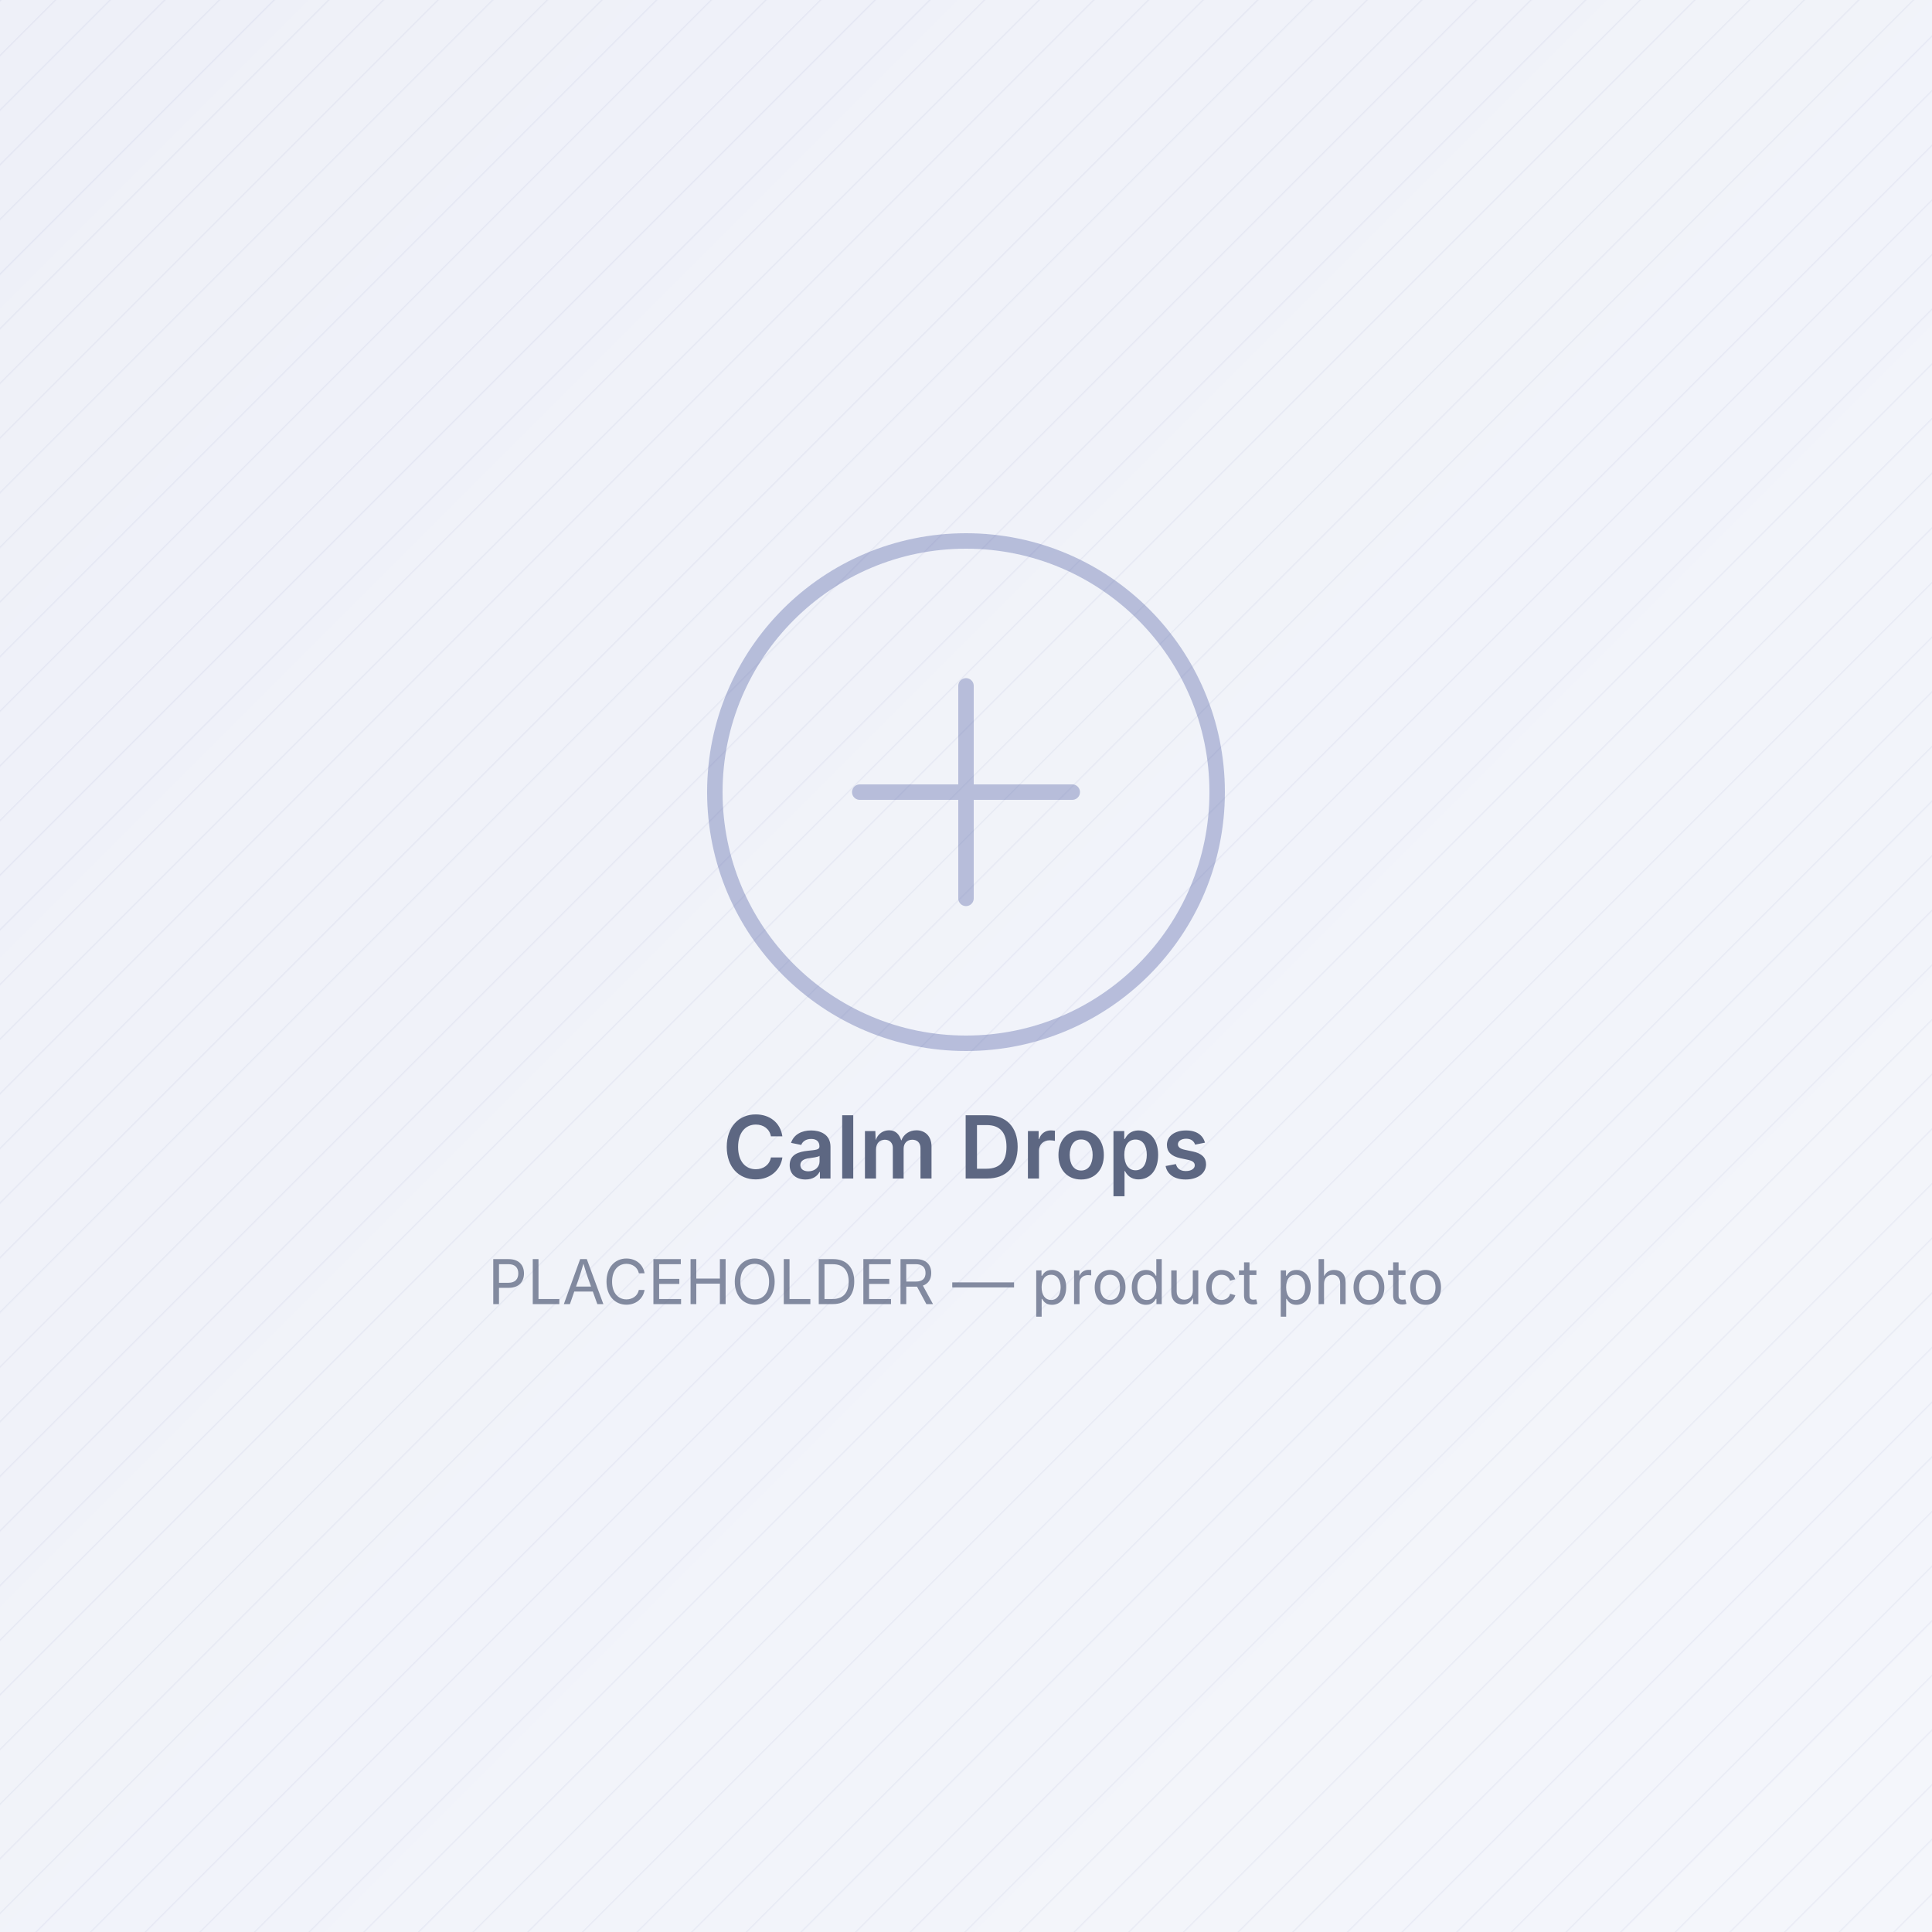
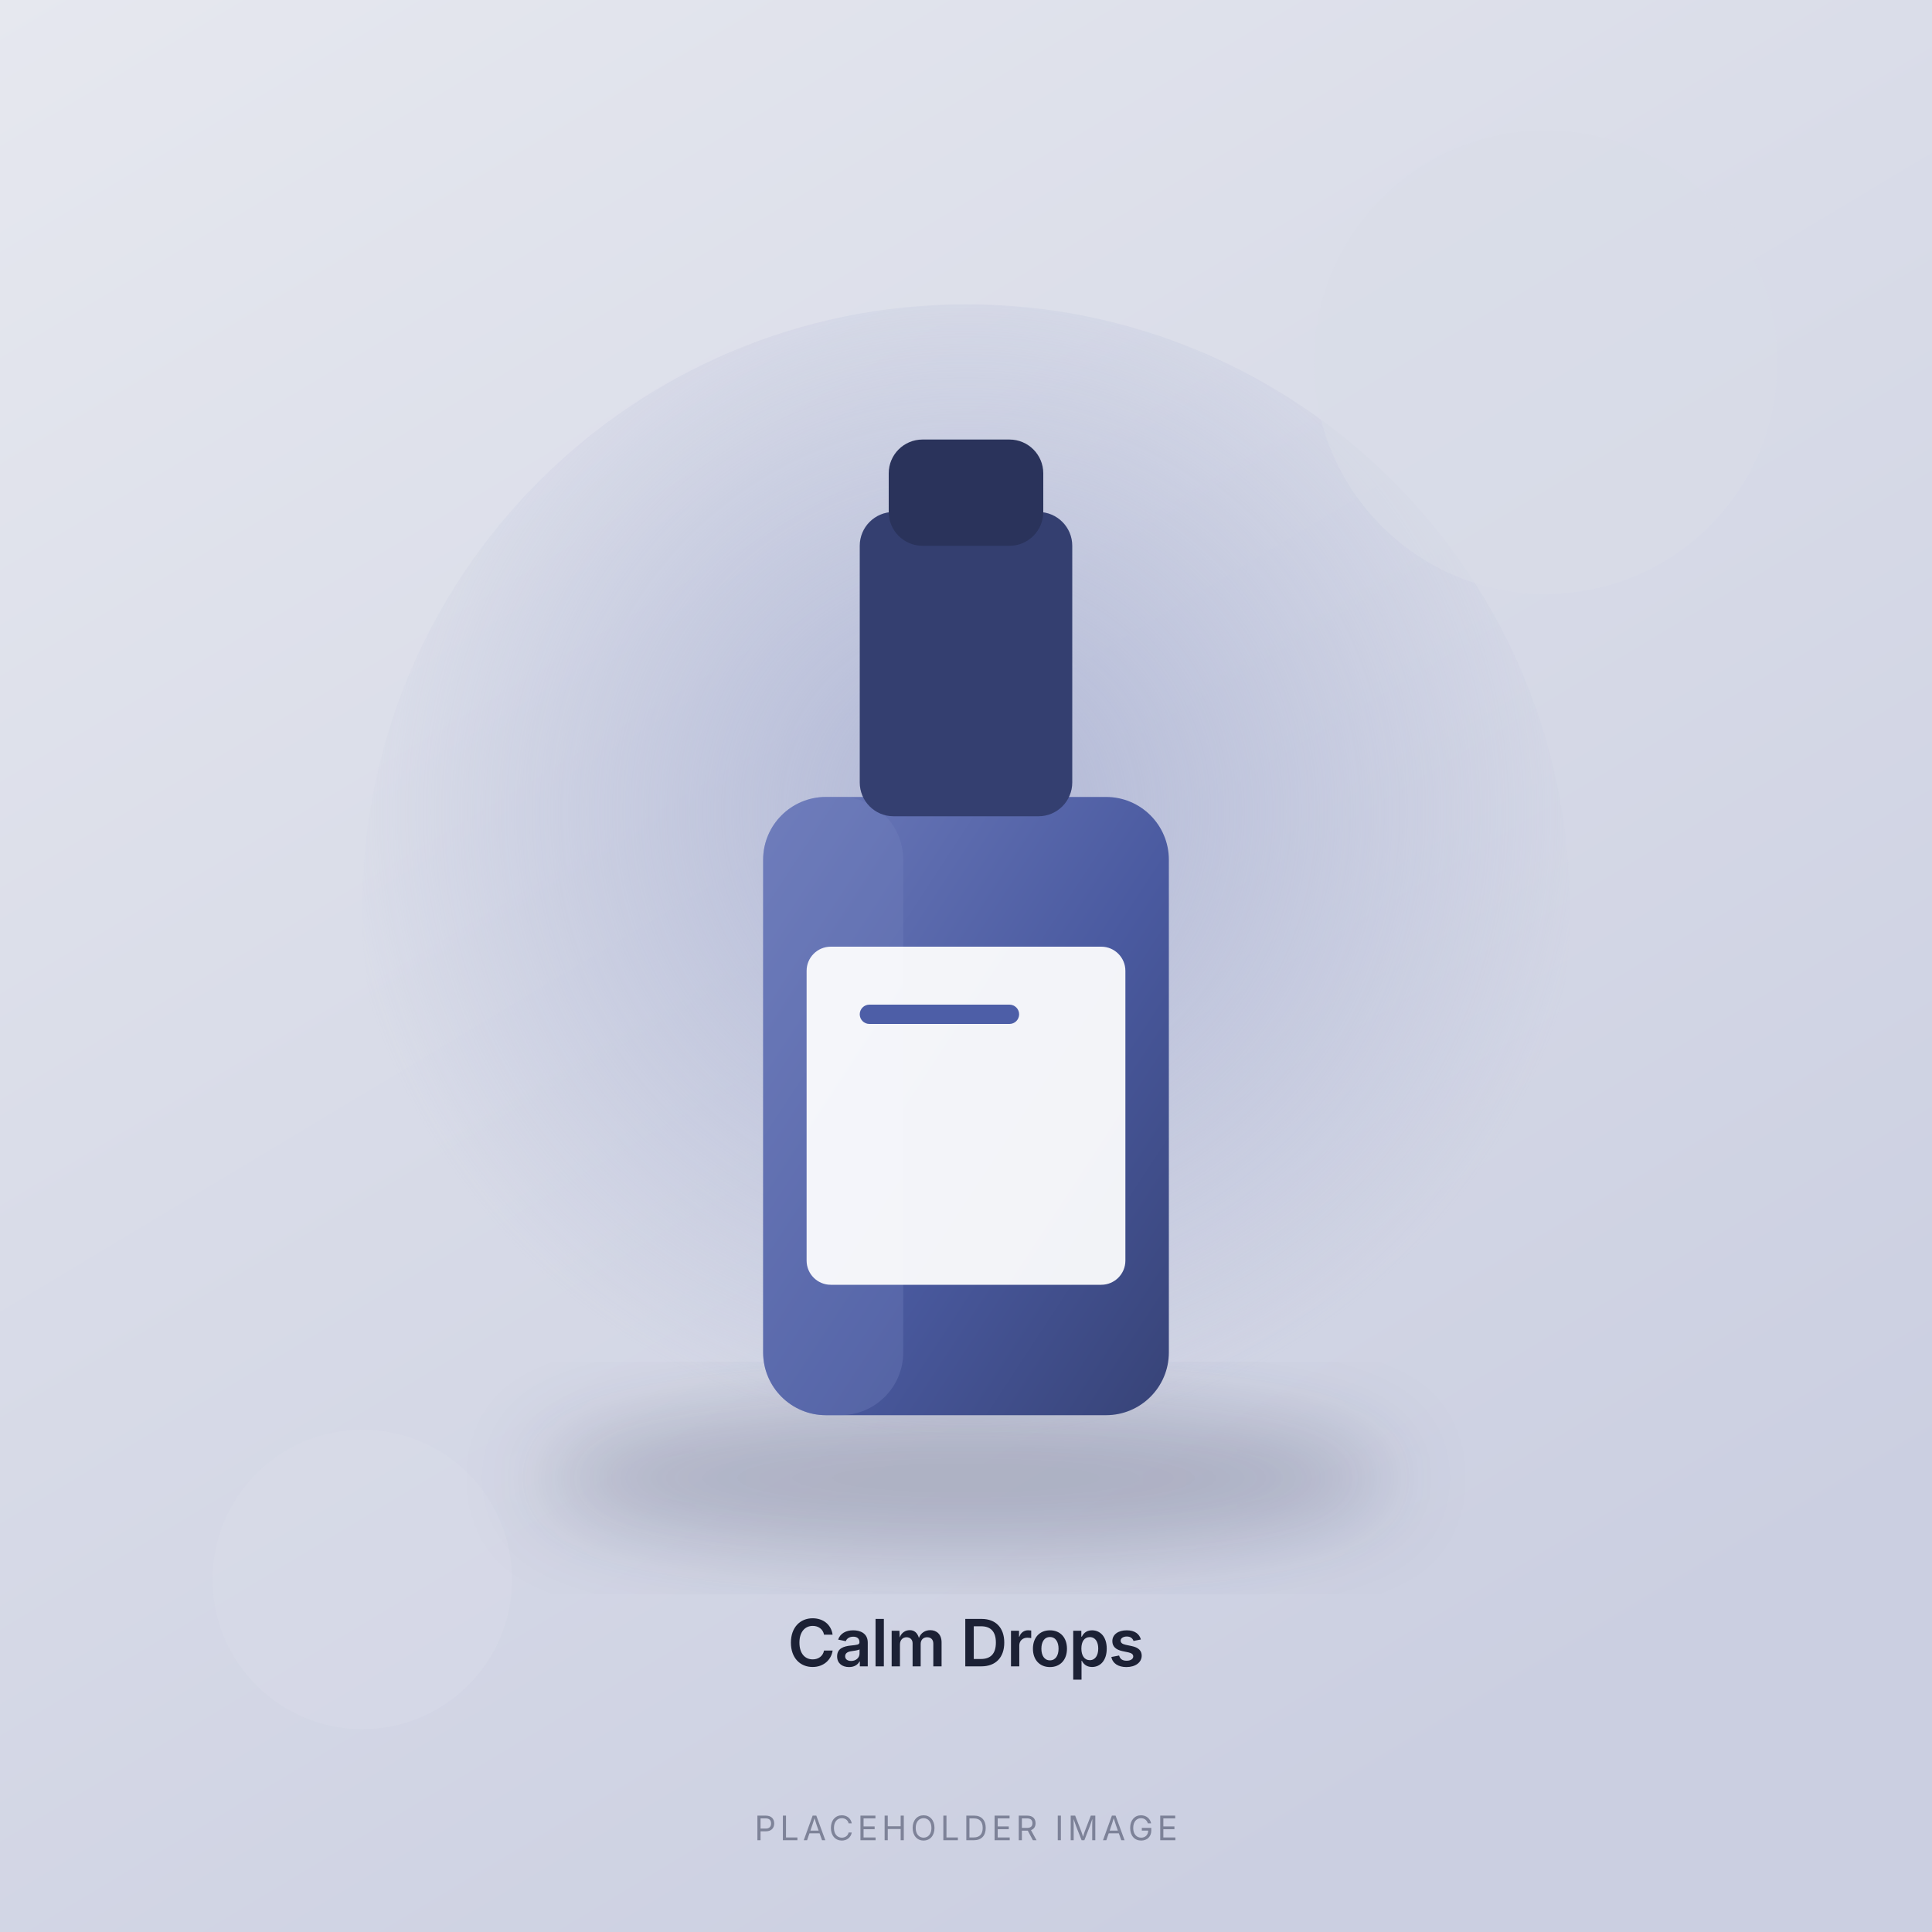
<svg xmlns="http://www.w3.org/2000/svg" viewBox="0 0 800 800" width="800" height="800" role="img" aria-label="Calm Drops">
  <defs>
-     <linearGradient id="g" x1="0" y1="0" x2="1" y2="1">
-       <stop offset="0%" stop-color="#eef0f8" />
-       <stop offset="100%" stop-color="#f4f6fb" />
+     <linearGradient id="bg" x1="0" y1="0" x2="0.6" y2="1">
+       <stop offset="0%" stop-color="hsl(228.837 22.752% 92%)" />
+       <stop offset="100%" stop-color="hsl(228.837 26.752% 84%)" />
    </linearGradient>
-     <pattern id="hatch" width="16" height="16" patternUnits="userSpaceOnUse" patternTransform="rotate(45)">
-       <line x1="0" y1="0" x2="0" y2="16" stroke="#4a5aa0" stroke-width="1" opacity="0.07" />
-     </pattern>
+     <linearGradient id="body" x1="0" y1="0" x2="1" y2="1">
+       <stop offset="0%" stop-color="hsl(228.837 36.752% 58%)" />
+       <stop offset="55%" stop-color="hsl(228.837 36.752% 46%)" />
+       <stop offset="100%" stop-color="hsl(228.837 36.752% 34%)" />
+     </linearGradient>
+     <radialGradient id="halo" cx="50%" cy="42%" r="52%">
+       <stop offset="0%" stop-color="hsl(228.837 30.752% 76%)" stop-opacity="0.95" />
+       <stop offset="100%" stop-color="hsl(228.837 30.752% 76%)" stop-opacity="0" />
+     </radialGradient>
+     <filter id="soft" x="-30%" y="-30%" width="160%" height="160%">
+       <feGaussianBlur stdDeviation="18" />
+     </filter>
  </defs>
-   <rect width="800" height="800" fill="url(#g)" />
-   <rect width="800" height="800" fill="url(#hatch)" />
-   <circle cx="400" cy="328" r="104" fill="none" stroke="#4a5aa0" stroke-width="6.4" opacity="0.35" />
-   <path d="M 356 328 h 88 M 400 284 v 88" stroke="#4a5aa0" stroke-width="6.4" stroke-linecap="round" opacity="0.35" />
-   <text x="400" y="488" text-anchor="middle" font-family="system-ui, -apple-system, Segoe UI, sans-serif" font-size="36" font-weight="600" fill="#5d6782">
-     Calm Drops
-   </text>
-   <text x="400" y="540" text-anchor="middle" font-family="system-ui, -apple-system, Segoe UI, sans-serif" font-size="25.6" fill="#5d6782" opacity="0.75">
-     PLACEHOLDER — product photo
-   </text>
+   <rect width="800" height="800" fill="url(#bg)" />
+   <circle cx="400" cy="376" r="250" fill="url(#halo)" />
+   <circle cx="640" cy="150" r="96" fill="hsl(228.837 24.752% 88%)" opacity="0.55" />
+   <circle cx="150" cy="654" r="62" fill="hsl(228.837 24.752% 88%)" opacity="0.45" />
+   <ellipse cx="400" cy="612" rx="176" ry="30" fill="hsl(228.837 36.752% 20%)" opacity="0.22" filter="url(#soft)" />
+   <rect x="316" y="330" width="168" height="256" rx="26" fill="url(#body)" />
+   <rect x="316" y="330" width="58" height="256" rx="26" fill="hsl(228.837 36.752% 60%)" opacity="0.35" />
+   <rect x="356" y="212" width="88" height="126" rx="14" fill="hsl(228.837 36.752% 32%)" />
+   <rect x="368" y="182" width="64" height="44" rx="14" fill="hsl(228.837 36.752% 26%)" />
+   <rect x="334" y="392" width="132" height="140" rx="10" fill="#fff" opacity="0.93" />
+   <rect x="356" y="416" width="66" height="8" rx="4" fill="hsl(228.837 36.752% 48%)" />
+   <text x="400" y="690" text-anchor="middle" font-family="system-ui, -apple-system, 'Segoe UI', sans-serif" font-size="27" font-weight="600" letter-spacing="-0.4" fill="hsl(228.837 30.752% 16%)">Calm Drops</text>
+   <text x="400" y="762" text-anchor="middle" font-family="system-ui, -apple-system, 'Segoe UI', sans-serif" font-size="14" letter-spacing="1.6" fill="hsl(228.837 26.752% 24%)" opacity="0.5">PLACEHOLDER IMAGE</text>
</svg>
